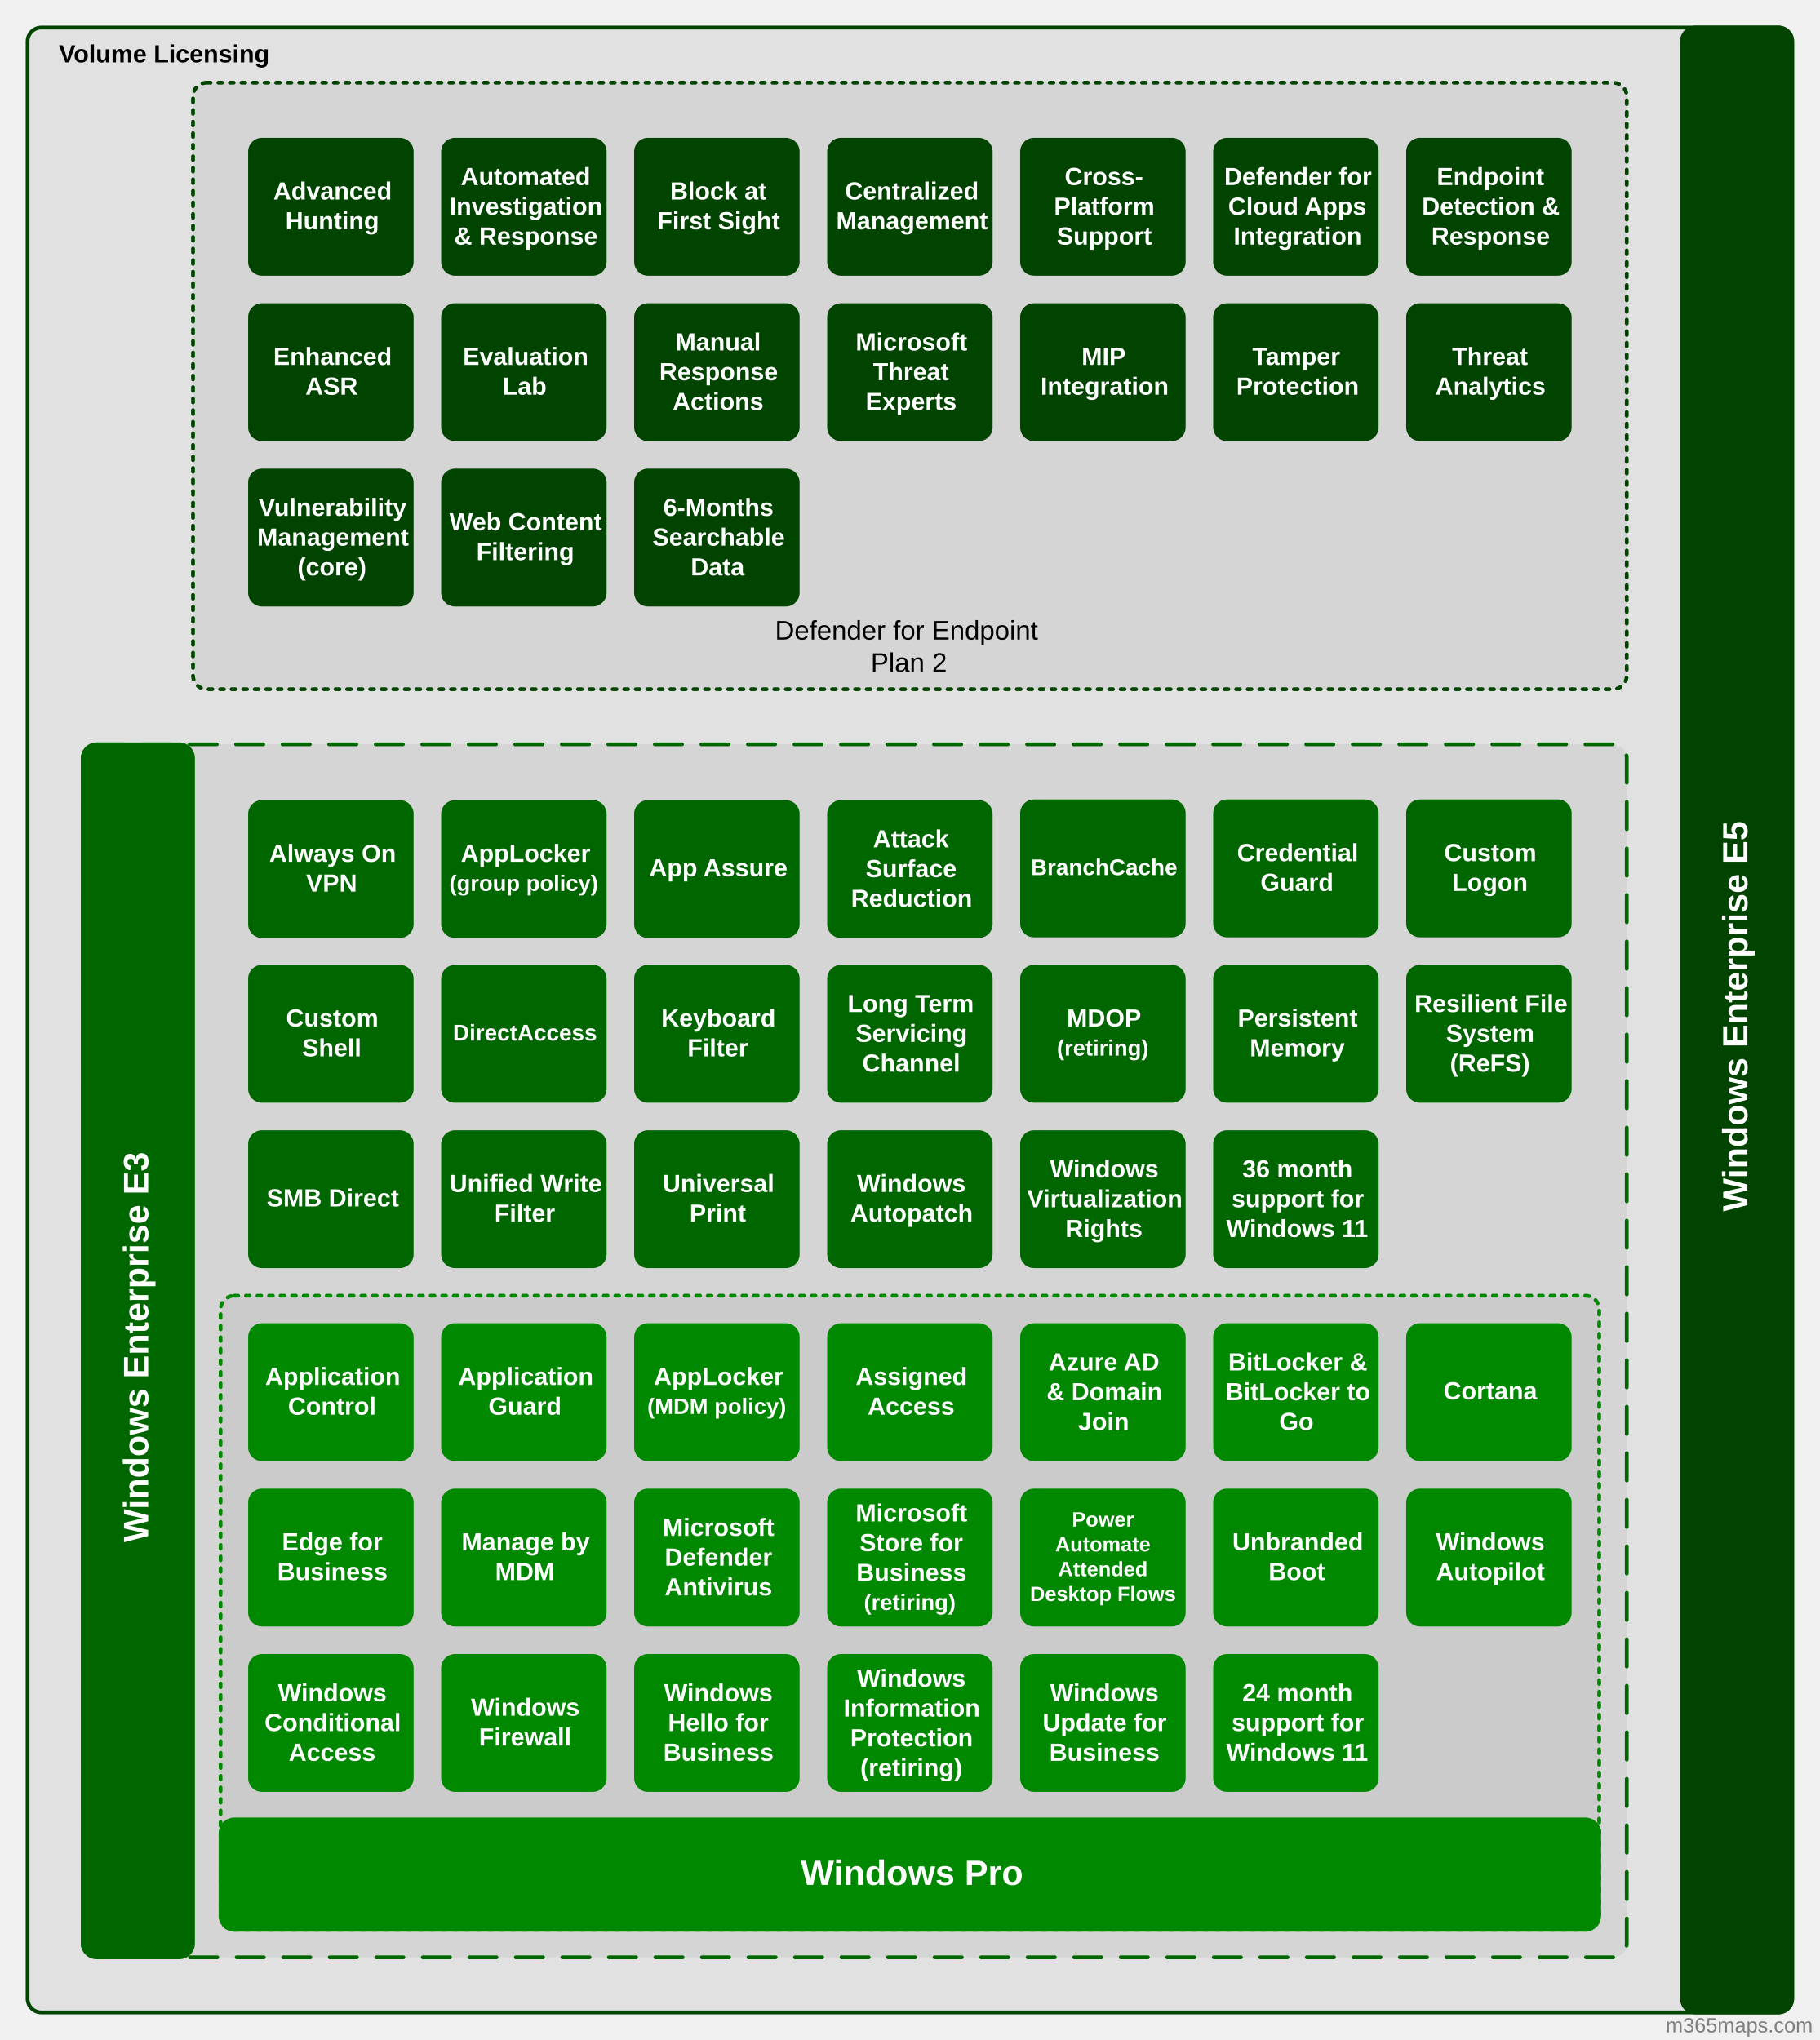
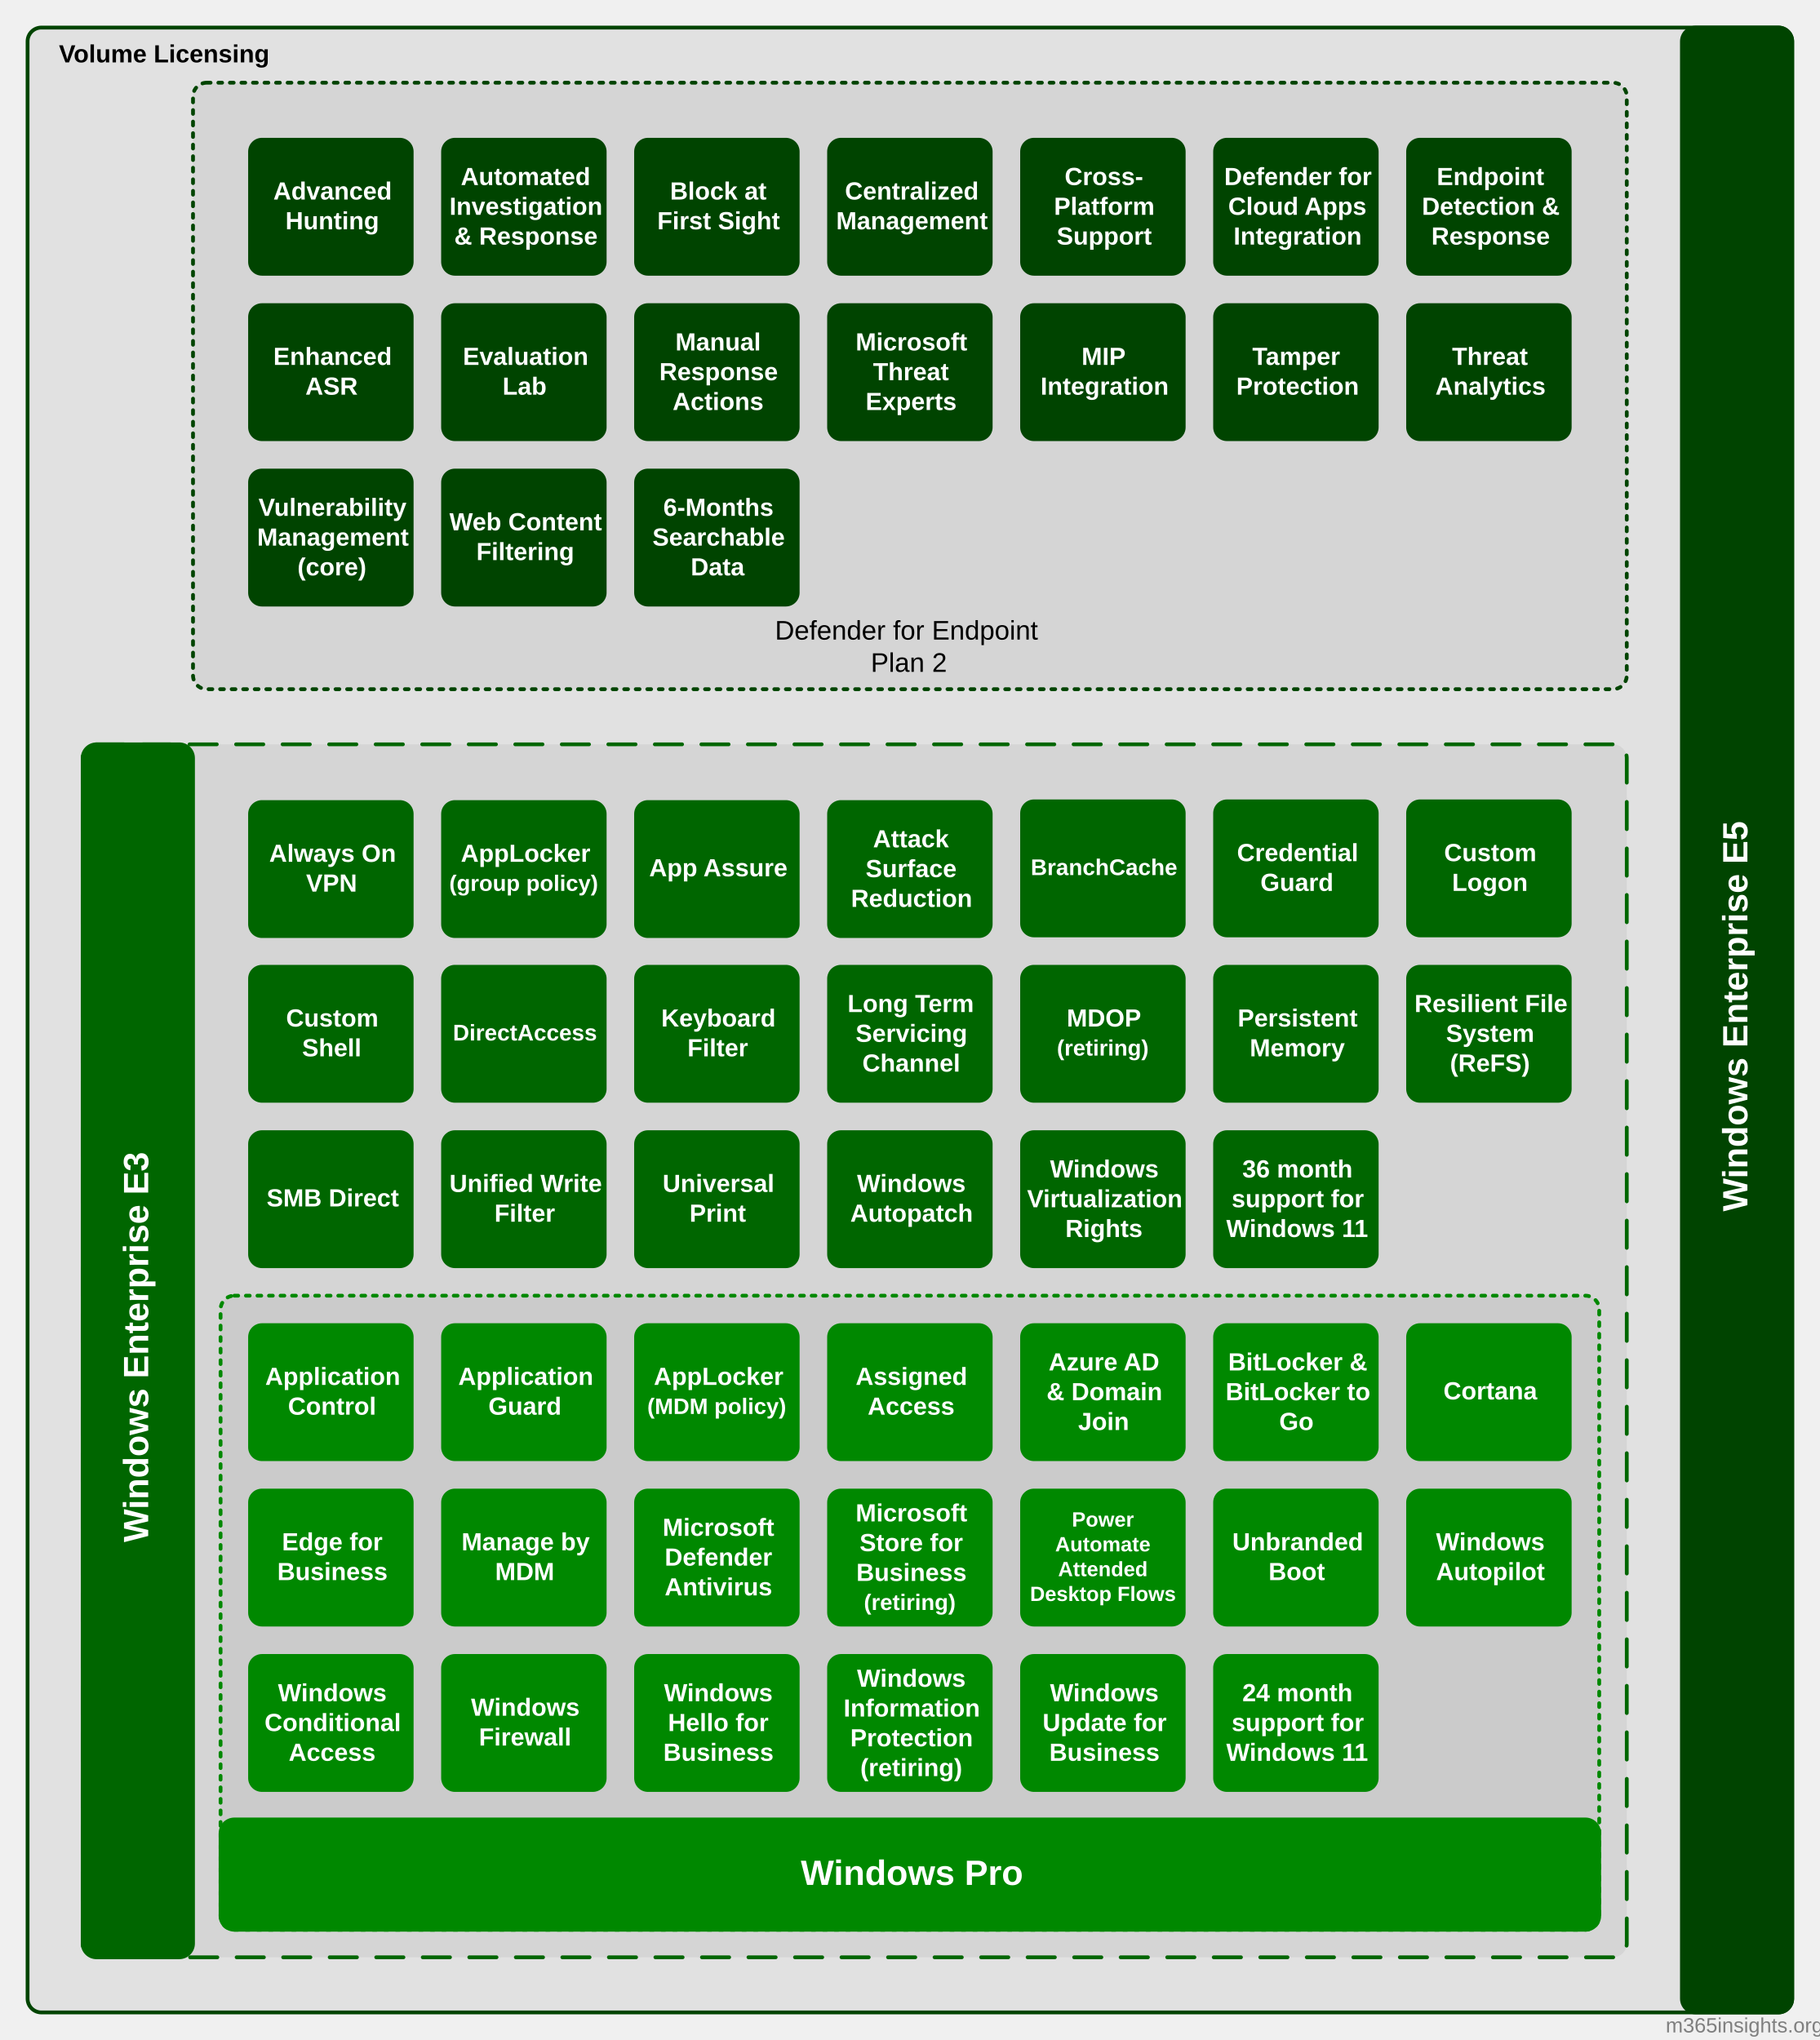
<svg xmlns="http://www.w3.org/2000/svg" width="1056" height="1184" viewBox="0 0 1056 1184" class="a">
  <style>
.b {fill:#a5a5a5;fill-opacity:0.2;stroke:#004400;stroke-linecap:round;stroke-linejoin:round;stroke-width:2.2}
.c {fill:#a6a6a6;fill-opacity:0.2;stroke:#004400;stroke-dasharray:2.2,4.5;stroke-linecap:round;stroke-linejoin:round;stroke-width:2.2}
.d {fill:#a5a5a5;fill-opacity:0.2;stroke:#006600;stroke-dasharray:15.8,11.2;stroke-linecap:round;stroke-linejoin:round;stroke-width:2.2}
.e {fill:#a6a6a6;fill-opacity:0.2;stroke:#008800;stroke-dasharray:2.2,4.5;stroke-linecap:round;stroke-linejoin:round;stroke-width:2.2}
.f {fill:#006600;stroke:#006600;stroke-linecap:round;stroke-linejoin:round;stroke-width:2.2}
.g {fill:#ffffff;font-family:Arial;font-size:1.7em;font-weight:bold}
.h {fill:#004400;stroke:#004400;stroke-linecap:round;stroke-linejoin:round;stroke-width:2.2}
.i {fill:#008800;stroke:#008800;stroke-linecap:round;stroke-linejoin:round;stroke-width:2.2}
.j {fill:none;stroke:none;stroke-linecap:round;stroke-linejoin:round;stroke-width:1}
.k {fill:#000000;font-family:Arial;font-size:1.2em;font-weight:bold}
.l {fill:#008800;stroke:none;stroke-linecap:round;stroke-linejoin:round;stroke-width:2.5}
.m {fill:#ffffff;font-family:Arial;font-size:1.2em;font-weight:bold}
.n {font-size:1em}
.o {font-size:0.9em}
.p {fill:#000000;font-family:Arial;font-size:1.3em}
.q {fill:#008800;stroke:none;stroke-linecap:round;stroke-linejoin:round;stroke-width:2}
.r {fill:#ffffff;font-family:Arial;font-size:1em;font-weight:bold}
.s {fill:#004400;stroke:none;stroke-linecap:round;stroke-linejoin:round;stroke-width:1}
.t {fill:#006600;stroke:none;stroke-linecap:round;stroke-linejoin:round;stroke-width:1}
.u {fill:#ffffff;font-family:Arial;font-size:1.1em;font-weight:bold}
.v {fill:none;stroke:none;stroke-linecap:round;stroke-linejoin:round;stroke-width:0.8}
.w {fill:#7f7f7f;font-family:Arial;font-size:1em}
.a {fill:none;fill-rule:evenodd;font-size:12px;overflow:visible;stroke-linecap:square;stroke-miterlimit:3}
</style>
  <rect x="16" y="16" width="1024" height="1152" rx="8" ry="8" class="b" />
  <rect x="112" y="48" width="832" height="352" rx="8" ry="8" class="c" />
  <rect x="48" y="432" width="896" height="704" rx="8" ry="8" class="d" />
  <rect x="128" y="752" width="800" height="368" rx="8" ry="8" class="e" />
  <a target="_blank" href="https://www.microsoft.com/microsoft-365/windows/windows-11-enterprise" transform="translate(-1072,1136) rotate(-90)">
    <rect y="1120" width="704" height="64" rx="8" ry="8" class="f" />
    <text x="240.9" y="1158" class="g">Windows Enterprise E3</text>
  </a>
  <a target="_blank" href="https://www.microsoft.com/microsoft-365/windows/windows-11-enterprise" transform="translate(-144,1168) rotate(-90)">
    <rect y="1120" width="1152" height="64" rx="8" ry="8" class="h" />
    <text x="464.9" y="1158" class="g">Windows Enterprise E5</text>
  </a>
  <a target="_blank" href="https://www.microsoft.com/microsoft-365/windows/windows-11-enterprise">
    <rect x="128" y="1056" width="800" height="64" rx="8" ry="8" class="i" />
    <text x="464.7" y="1094" class="g">Windows Pro</text>
  </a>
  <g>
    <rect x="16" y="16" width="960" height="32" rx="8" ry="8" class="j" />
    <text x="34.2" y="36.2" class="k">Volume Licensing</text>
  </g>
  <a target="_blank" href="https://learn.microsoft.com/windows/client-management/mdm/mdm-overview">
    <rect x="256" y="864" width="96" height="80" rx="8" ry="8" class="l" />
    <text x="267.8" y="899.8" class="m">Manage by <tspan x="287.3" dy="1.2em" class="n">MDM</tspan>
    </text>
  </a>
  <a target="_blank" href="https://learn.microsoft.com/microsoft-store/microsoft-store-for-business-overview">
    <rect x="480" y="864" width="96" height="80" rx="8" ry="8" class="l" />
    <text x="496.5" y="883" class="m">Microsoft <tspan x="498.8" dy="1.2em" class="n">Store for </tspan>
      <tspan x="496.9" dy="1.2em" class="n">Business</tspan>
      <tspan x="501.3" dy="1.3em" class="o">(retiring)</tspan>
    </text>
  </a>
  <a target="_blank" href="https://learn.microsoft.com/windows-server/identity/ad-fs/operations/configure-device-based-conditional-access-on-premises">
    <rect x="144" y="960" width="96" height="80" rx="8" ry="8" class="l" />
    <text x="161.3" y="987.4" class="m">Windows <tspan x="153.5" dy="1.2em" class="n">Conditional </tspan>
      <tspan x="167.5" dy="1.2em" class="n">Access</tspan>
    </text>
  </a>
  <a target="_blank" href="https://learn.microsoft.com/windows/security/information-protection/windows-information-protection/protect-enterprise-data-using-wip">
    <rect x="480" y="960" width="96" height="80" rx="8" ry="8" class="l" />
    <text x="497.3" y="979" class="m">Windows <tspan x="489.5" dy="1.2em" class="n">Information </tspan>
      <tspan x="493.4" dy="1.2em" class="n">Protection </tspan>
      <tspan x="499.2" dy="1.2em" class="n">(retiring)</tspan>
    </text>
  </a>
  <a target="_blank" href="https://learn.microsoft.com/windows/deployment/update/waas-manage-updates-wufb">
    <rect x="592" y="960" width="96" height="80" rx="8" ry="8" class="l" />
    <text x="609.3" y="987.4" class="m">Windows <tspan x="605" dy="1.2em" class="n">Update for </tspan>
      <tspan x="608.9" dy="1.2em" class="n">Business</tspan>
    </text>
  </a>
  <a target="_blank" href="https://learn.microsoft.com/windows/security/identity-protection/hello-for-business/hello-identity-verification">
    <rect x="368" y="960" width="96" height="80" rx="8" ry="8" class="l" />
    <text x="385.3" y="987.4" class="m">Windows <tspan x="387.6" dy="1.2em" class="n">Hello for </tspan>
      <tspan x="384.9" dy="1.2em" class="n">Business</tspan>
    </text>
  </a>
  <a target="_blank" href="https://www.microsoft.com/edge/business">
    <rect x="144" y="864" width="96" height="80" rx="8" ry="8" class="l" />
    <text x="163.6" y="899.8" class="m">Edge for <tspan x="160.9" dy="1.2em" class="n">Business</tspan>
    </text>
  </a>
  <a target="_blank" href="https://support.microsoft.com/help/17214/windows-10-what-is">
    <rect x="816" y="768" width="96" height="80" rx="8" ry="8" class="l" />
    <text x="837.6" y="812.2" class="m">Cortana</text>
  </a>
  <a target="_blank" href="https://learn.microsoft.com/windows/security/threat-protection/windows-defender-application-guard/wd-app-guard-overview">
    <rect x="256" y="768" width="96" height="80" rx="8" ry="8" class="l" />
    <text x="265.9" y="803.8" class="m">Application <tspan x="283.4" dy="1.2em" class="n">Guard</tspan>
    </text>
  </a>
  <a target="_blank" href="https://learn.microsoft.com/azure/active-directory/devices/concept-azure-ad-join">
    <rect x="592" y="768" width="96" height="80" rx="8" ry="8" class="l" />
    <text x="608.5" y="795.4" class="m">Azure AD<tspan x="607.3" dy="1.2em" class="n">&amp; Domain </tspan>
      <tspan x="625.6" dy="1.2em" class="n">Join</tspan>
    </text>
  </a>
  <a target="_blank" href="https://www.microsoft.com/windows/comprehensive-security">
    <rect x="368" y="864" width="96" height="80" rx="8" ry="8" class="l" />
    <text x="384.5" y="891.4" class="m">Microsoft <tspan x="385.7" dy="1.2em" class="n">Defender </tspan>
      <tspan x="385.7" dy="1.2em" class="n">Antivirus</tspan>
    </text>
  </a>
  <a target="_blank" href="https://learn.microsoft.com/windows/deployment/windows-autopilot/windows-autopilot">
    <rect x="816" y="864" width="96" height="80" rx="8" ry="8" class="l" />
    <text x="833.3" y="899.8" class="m">Windows <tspan x="833.3" dy="1.2em" class="n">Autopilot</tspan>
    </text>
  </a>
  <a target="_blank" href="https://learn.microsoft.com/windows/security/information-protection/bitlocker/bitlocker-overview">
    <rect x="704" y="768" width="96" height="80" rx="8" ry="8" class="l" />
    <text x="712.7" y="795.4" class="m">BitLocker &amp; <tspan x="711.2" dy="1.2em" class="n">BitLocker to </tspan>
      <tspan x="742.3" dy="1.2em" class="n">Go</tspan>
    </text>
  </a>
  <a target="_blank" href="https://learn.microsoft.com/windows/security/threat-protection/windows-firewall/windows-firewall-with-advanced-security">
    <rect x="256" y="960" width="96" height="80" rx="8" ry="8" class="l" />
    <text x="273.3" y="995.8" class="m">Windows <tspan x="277.9" dy="1.2em" class="n">Firewall</tspan>
    </text>
  </a>
  <a target="_blank" href="https://learn.microsoft.com/windows/security/threat-protection/windows-defender-application-control/windows-defender-application-control">
    <rect x="144" y="768" width="96" height="80" rx="8" ry="8" class="l" />
    <text x="153.9" y="803.8" class="m">Application <tspan x="167.1" dy="1.2em" class="n">Control</tspan>
    </text>
  </a>
  <a target="_blank" href="https://learn.microsoft.com/microsoft-365/security/defender-endpoint/microsoft-defender-endpoint">
    <rect x="112" y="352" width="832" height="48" rx="8" ry="8" class="j" />
    <text x="449.7" y="371.2" class="p">Defender for Endpoint <tspan x="505.3" dy="1.2em" class="n">Plan 2</tspan>
    </text>
  </a>
  <a target="_blank" href="https://go.microsoft.com/fwlink/?linkid=2085130">
    <rect x="592" y="864" width="96" height="80" rx="8" ry="8" class="q" />
    <text x="622" y="886" class="r">Power <tspan x="612.3" dy="1.2em" class="n">Automate </tspan>
      <tspan x="614" dy="1.2em" class="n">Attended </tspan>
      <tspan x="597.7" dy="1.2em" class="n">Desktop Flows</tspan>
    </text>
  </a>
  <a target="_blank" href="https://learn.microsoft.com/windows-hardware/customize/enterprise/unbranded-boot">
    <rect x="704" y="864" width="96" height="80" rx="8" ry="8" class="l" />
    <text x="715.1" y="899.8" class="m">Unbranded <tspan x="736.1" dy="1.2em" class="n">Boot</tspan>
    </text>
  </a>
  <a target="_blank" href="https://learn.microsoft.com/windows/security/threat-protection/microsoft-defender-atp/overview-attack-surface-reduction">
    <rect x="144" y="176" width="96" height="80" rx="8" ry="8" class="s" />
    <text x="158.6" y="211.8" class="m">Enhanced <tspan x="177.2" dy="1.2em" class="n">ASR</tspan>
    </text>
  </a>
  <a target="_blank" href="https://learn.microsoft.com/windows/security/threat-protection/microsoft-defender-antivirus/prevent-changes-to-security-settings-with-tamper-protection">
    <rect x="704" y="176" width="96" height="80" rx="8" ry="8" class="s" />
    <text x="726.7" y="211.8" class="m">Tamper <tspan x="717.4" dy="1.2em" class="n">Protection</tspan>
    </text>
  </a>
  <a target="_blank" href="https://learn.microsoft.com/windows/security/threat-protection/microsoft-defender-antivirus/configure-block-at-first-sight-microsoft-defender-antivirus">
    <rect x="368" y="80" width="96" height="80" rx="8" ry="8" class="s" />
    <text x="388.8" y="115.8" class="m">Block at <tspan x="381.4" dy="1.2em" class="n">First Sight</tspan>
    </text>
  </a>
  <a target="_blank" href="https://learn.microsoft.com/windows/security/threat-protection/microsoft-defender-atp/web-content-filtering">
    <rect x="256" y="272" width="96" height="80" rx="8" ry="8" class="s" />
    <text x="260.8" y="307.8" class="m">Web Content <tspan x="276.4" dy="1.2em" class="n">Filtering</tspan>
    </text>
  </a>
  <a target="_blank" href="https://learn.microsoft.com/microsoft-365/security/defender-endpoint/non-windows">
    <rect x="592" y="80" width="96" height="80" rx="8" ry="8" class="s" />
    <text x="617.8" y="107.4" class="m">Cross-<tspan x="611.6" dy="1.2em" class="n">Platform </tspan>
      <tspan x="613.2" dy="1.2em" class="n">Support</tspan>
    </text>
  </a>
  <a target="_blank" href="https://learn.microsoft.com/microsoft-365/security/defender-endpoint/defender-endpoint-plan-1#centralized-management">
    <rect x="480" y="80" width="96" height="80" rx="8" ry="8" class="s" />
    <text x="490.3" y="115.8" class="m">Centralized <tspan x="485.2" dy="1.2em" class="n">Management</tspan>
    </text>
  </a>
  <a target="_blank" href="https://learn.microsoft.com/microsoft-365/security/defender-endpoint/defender-endpoint-plan-1#manual-response-actions">
    <rect x="368" y="176" width="96" height="80" rx="8" ry="8" class="s" />
    <text x="391.9" y="203.4" class="m">Manual <tspan x="382.6" dy="1.2em" class="n">Response </tspan>
      <tspan x="390.3" dy="1.2em" class="n">Actions</tspan>
    </text>
  </a>
  <a target="_blank" href="https://learn.microsoft.com/windows/security/threat-protection/windows-defender-atp/automated-investigations-windows-defender-advanced-threat-protection">
    <rect x="256" y="80" width="96" height="80" rx="8" ry="8" class="s" />
    <text x="267.4" y="107.4" class="m">Automated <tspan x="260.8" dy="1.2em" class="n">Investigation </tspan>
      <tspan x="263.6" dy="1.2em" class="n">&amp; Response</tspan>
    </text>
  </a>
  <a target="_blank" href="https://learn.microsoft.com/windows/security/threat-protection/windows-defender-atp/overview-hunting-windows-defender-advanced-threat-protection">
    <rect x="144" y="80" width="96" height="80" rx="8" ry="8" class="s" />
    <text x="158.6" y="115.8" class="m">Advanced <tspan x="165.6" dy="1.2em" class="n">Hunting</tspan>
    </text>
  </a>
  <a target="_blank" href="https://learn.microsoft.com/windows/security/threat-protection/windows-defender-atp/overview-endpoint-detection-response">
    <rect x="816" y="80" width="96" height="80" rx="8" ry="8" class="s" />
    <text x="833.7" y="107.4" class="m">Endpoint <tspan x="825.1" dy="1.2em" class="n">Detection &amp; </tspan>
      <tspan x="830.6" dy="1.2em" class="n">Response</tspan>
    </text>
  </a>
  <a target="_blank" href="https://learn.microsoft.com/windows/security/threat-protection/windows-defender-atp/microsoft-threat-experts">
    <rect x="480" y="176" width="96" height="80" rx="8" ry="8" class="s" />
    <text x="496.5" y="203.4" class="m">Microsoft <tspan x="506.6" dy="1.2em" class="n">Threat </tspan>
      <tspan x="502.3" dy="1.2em" class="n">Experts</tspan>
    </text>
  </a>
  <a target="_blank" href="https://learn.microsoft.com/windows/security/threat-protection/microsoft-defender-atp/evaluation-lab">
    <rect x="256" y="176" width="96" height="80" rx="8" ry="8" class="s" />
    <text x="268.6" y="211.8" class="m">Evaluation <tspan x="291.6" dy="1.2em" class="n">Lab</tspan>
    </text>
  </a>
  <a target="_blank" href="https://www.microsoft.com/security/blog/2019/01/17/windows-defender-atp-integrates-with-microsoft-information-protection-to-discover-protect-and-monitor-sensitive-data-on-windows-devices/">
    <rect x="592" y="176" width="96" height="80" rx="8" ry="8" class="s" />
    <text x="627.6" y="211.8" class="m">MIP <tspan x="603.8" dy="1.2em" class="n">Integration</tspan>
    </text>
  </a>
  <a target="_blank" href="https://learn.microsoft.com/microsoft-365/security/defender-vulnerability-management/defender-vulnerability-management-capabilities">
    <rect x="144" y="272" width="96" height="80" rx="8" ry="8" class="s" />
    <text x="150" y="299.4" class="m">Vulnerability <tspan x="149.2" dy="1.2em" class="n">Management </tspan>
      <tspan x="172.6" dy="1.2em" class="n">(core)</tspan>
    </text>
  </a>
  <a target="_blank" href="https://learn.microsoft.com/windows/security/threat-protection/windows-defender-atp/threat-analytics">
    <rect x="816" y="176" width="96" height="80" rx="8" ry="8" class="s" />
    <text x="842.6" y="211.8" class="m">Threat <tspan x="832.9" dy="1.2em" class="n">Analytics</tspan>
    </text>
  </a>
  <a target="_blank" href="https://learn.microsoft.com/microsoft-365/security/defender-endpoint/data-storage-privacy#how-long-will-microsoft-store-my-data-what-is-microsofts-data-retention-policy">
    <rect x="368" y="272" width="96" height="80" rx="8" ry="8" class="s" />
    <text x="384.9" y="299.4" class="m">6-Months <tspan x="378.6" dy="1.2em" class="n">Searchable </tspan>
      <tspan x="400.8" dy="1.2em" class="n">Data</tspan>
    </text>
  </a>
  <a target="_blank" href="https://learn.microsoft.com/windows/security/threat-protection/microsoft-defender-atp/microsoft-cloud-app-security-integration">
    <rect x="704" y="80" width="96" height="80" rx="8" ry="8" class="s" />
    <text x="710.4" y="107.4" class="m">Defender for <tspan x="712.7" dy="1.2em" class="n">Cloud Apps </tspan>
      <tspan x="715.8" dy="1.2em" class="n">Integration</tspan>
    </text>
  </a>
  <a target="_blank" href="https://learn.microsoft.com/windows/security/threat-protection/windows-defender-application-control/applocker/applocker-overview">
    <rect x="256" y="464.4" width="96" height="80" rx="8" ry="8" class="t" />
    <text x="267.4" y="500.2" class="m">AppLocker<tspan x="260.7" dy="1.3em" class="o">(group policy)</tspan>
    </text>
  </a>
  <a target="_blank" href="https://learn.microsoft.com/windows/deployment/vda-subscription-activation">
    <rect x="592" y="656" width="96" height="80" rx="8" ry="8" class="t" />
    <text x="609.3" y="683.4" class="m">Windows <tspan x="596" dy="1.2em" class="n">Virtualization </tspan>
      <tspan x="618.2" dy="1.2em" class="n">Rights</tspan>
    </text>
  </a>
  <a target="_blank" href="https://learn.microsoft.com/windows-server/remote/remote-access/directaccess/directaccess">
    <rect x="256" y="560" width="96" height="80" rx="8" ry="8" class="t" />
    <text x="262.8" y="603.9" class="u">DirectAccess</text>
  </a>
  <a target="_blank" href="https://learn.microsoft.com/windows-server/networking/branchcache/branchcache">
    <rect x="592" y="464" width="96" height="80" rx="8" ry="8" class="t" />
    <text x="598.1" y="507.9" class="u">BranchCache</text>
  </a>
  <a target="_blank" href="https://learn.microsoft.com/microsoft-desktop-optimization-pack/">
    <rect x="592" y="560" width="96" height="80" rx="8" ry="8" class="t" />
    <text x="619" y="595.8" class="m">MDOP<tspan x="613.3" dy="1.3em" class="o">(retiring)</tspan>
    </text>
  </a>
  <a target="_blank" href="https://learn.microsoft.com/windows/security/identity-protection/credential-guard/credential-guard">
    <rect x="704" y="464" width="96" height="80" rx="8" ry="8" class="t" />
    <text x="717.8" y="499.8" class="m">Credential <tspan x="731.4" dy="1.2em" class="n">Guard</tspan>
    </text>
  </a>
  <a target="_blank" href="https://learn.microsoft.com/windows/deployment/update/waas-overview#long-term-servicing-channel">
    <rect x="480" y="560" width="96" height="80" rx="8" ry="8" class="t" />
    <text x="491.8" y="587.4" class="m">Long Term <tspan x="496.5" dy="1.2em" class="n">Servicing </tspan>
      <tspan x="500.4" dy="1.2em" class="n">Channel</tspan>
    </text>
  </a>
  <a target="_blank" href="https://learn.microsoft.com/windows-server/remote/remote-access/vpn/always-on-vpn/">
    <rect x="144" y="464.4" width="96" height="80" rx="8" ry="8" class="t" />
    <text x="156.2" y="500.2" class="m">Always On <tspan x="177.6" dy="1.2em" class="n">VPN</tspan>
    </text>
  </a>
  <a target="_blank" href="https://learn.microsoft.com/universal-print/">
    <rect x="368" y="656" width="96" height="80" rx="8" ry="8" class="t" />
    <text x="384.5" y="691.8" class="m">Universal <tspan x="400.1" dy="1.2em" class="n">Print</tspan>
    </text>
  </a>
  <a target="_blank" href="https://learn.microsoft.com/fasttrack/products-and-capabilities#app-assure">
    <rect x="368" y="464.4" width="96" height="80" rx="8" ry="8" class="t" />
    <text x="376.7" y="508.6" class="m">App Assure</text>
  </a>
  <a target="_blank" href="https://learn.microsoft.com/windows-server/storage/refs/refs-overview">
    <rect x="816" y="560" width="96" height="80" rx="8" ry="8" class="t" />
    <text x="820.8" y="587.4" class="m">Resilient File <tspan x="839.1" dy="1.2em" class="n">System </tspan>
      <tspan x="841.4" dy="1.2em" class="n">(ReFS)</tspan>
    </text>
  </a>
  <a target="_blank" href="https://learn.microsoft.com/windows-server/storage/file-server/smb-direct">
    <rect x="144" y="656" width="96" height="80" rx="8" ry="8" class="t" />
    <text x="154.7" y="700.2" class="m">SMB Direct</text>
  </a>
  <a target="_blank" href="https://learn.microsoft.com/windows-hardware/customize/enterprise/unified-write-filter">
    <rect x="256" y="656" width="96" height="80" rx="8" ry="8" class="t" />
    <text x="260.8" y="691.8" class="m">Unified Write <tspan x="286.9" dy="1.2em" class="n">Filter</tspan>
    </text>
  </a>
  <a target="_blank" href="https://learn.microsoft.com/windows-server/storage/storage-spaces/deploy-pmem">
    <rect x="704" y="560" width="96" height="80" rx="8" ry="8" class="t" />
    <text x="718.2" y="595.8" class="m">Persistent <tspan x="725.2" dy="1.2em" class="n">Memory</tspan>
    </text>
  </a>
  <a target="_blank" href="https://learn.microsoft.com/windows/security/threat-protection/microsoft-defender-atp/attack-surface-reduction">
    <rect x="480" y="464.4" width="96" height="80" rx="8" ry="8" class="t" />
    <text x="506.6" y="491.8" class="m">Attack <tspan x="502.3" dy="1.2em" class="n">Surface </tspan>
      <tspan x="493.8" dy="1.2em" class="n">Reduction</tspan>
    </text>
  </a>
  <a target="_blank" href="https://learn.microsoft.com/windows-hardware/customize/enterprise/custom-logon">
    <rect x="816" y="464" width="96" height="80" rx="8" ry="8" class="t" />
    <text x="838" y="499.8" class="m">Custom <tspan x="842.6" dy="1.2em" class="n">Logon</tspan>
    </text>
  </a>
  <a target="_blank" href="https://learn.microsoft.com/windows-hardware/customize/enterprise/shell-launcher">
    <rect x="144" y="560" width="96" height="80" rx="8" ry="8" class="t" />
    <text x="166" y="595.8" class="m">Custom <tspan x="175.3" dy="1.2em" class="n">Shell</tspan>
    </text>
  </a>
  <a target="_blank" href="https://learn.microsoft.com/windows/deployment/windows-autopatch/overview/windows-autopatch-overview">
    <rect x="480" y="656" width="96" height="80" rx="8" ry="8" class="t" />
    <text x="497.3" y="691.8" class="m">Windows <tspan x="493.4" dy="1.2em" class="n">Autopatch</tspan>
    </text>
  </a>
  <a target="_blank" href="https://learn.microsoft.com/windows-hardware/customize/enterprise/keyboardfilter">
    <rect x="368" y="560" width="96" height="80" rx="8" ry="8" class="t" />
    <text x="383.7" y="595.8" class="m">Keyboard <tspan x="398.9" dy="1.2em" class="n">Filter</tspan>
    </text>
  </a>
-   <a target="_blank" href="https://m365maps.com/">
+   <a target="_blank" href="https://m365insights.org/">
    <rect y="1168" width="1056" height="16" class="v" />
-     <text x="966.6" y="1179.6" class="w">m365maps.com</text>
+     <text x="966.6" y="1179.6" class="w">m365insights.org</text>
  </a>
  <a target="_blank" href="https://learn.microsoft.com/windows/security/threat-protection/windows-defender-application-control/applocker/applocker-overview">
    <rect x="368" y="768" width="96" height="80" rx="8" ry="8" class="l" />
    <text x="379.4" y="803.8" class="m">AppLocker<tspan x="375.6" dy="1.3em" class="o">(MDM policy)</tspan>
    </text>
  </a>
  <a target="_blank" href="https://learn.microsoft.com/windows/whats-new/windows-11-plan#servicing-and-support">
    <rect x="704" y="656" width="96" height="80" rx="8" ry="8" class="t" />
    <text x="720.9" y="683.4" class="m">36 month <tspan x="714.7" dy="1.2em" class="n">support for </tspan>
      <tspan x="711.6" dy="1.2em" class="n">Windows 11</tspan>
    </text>
  </a>
  <a target="_blank" href="https://learn.microsoft.com/windows/whats-new/windows-11-plan#servicing-and-support">
    <rect x="704" y="960" width="96" height="80" rx="8" ry="8" class="l" />
    <text x="720.9" y="987.4" class="m">24 month <tspan x="714.7" dy="1.2em" class="n">support for </tspan>
      <tspan x="711.6" dy="1.2em" class="n">Windows 11</tspan>
    </text>
  </a>
  <a target="_blank" href="https://learn.microsoft.com/windows/configuration/kiosk-single-app">
    <rect x="480" y="768" width="96" height="80" rx="8" ry="8" class="l" />
    <text x="496.5" y="803.8" class="m">Assigned <tspan x="503.5" dy="1.2em" class="n">Access</tspan>
    </text>
  </a>
</svg>
